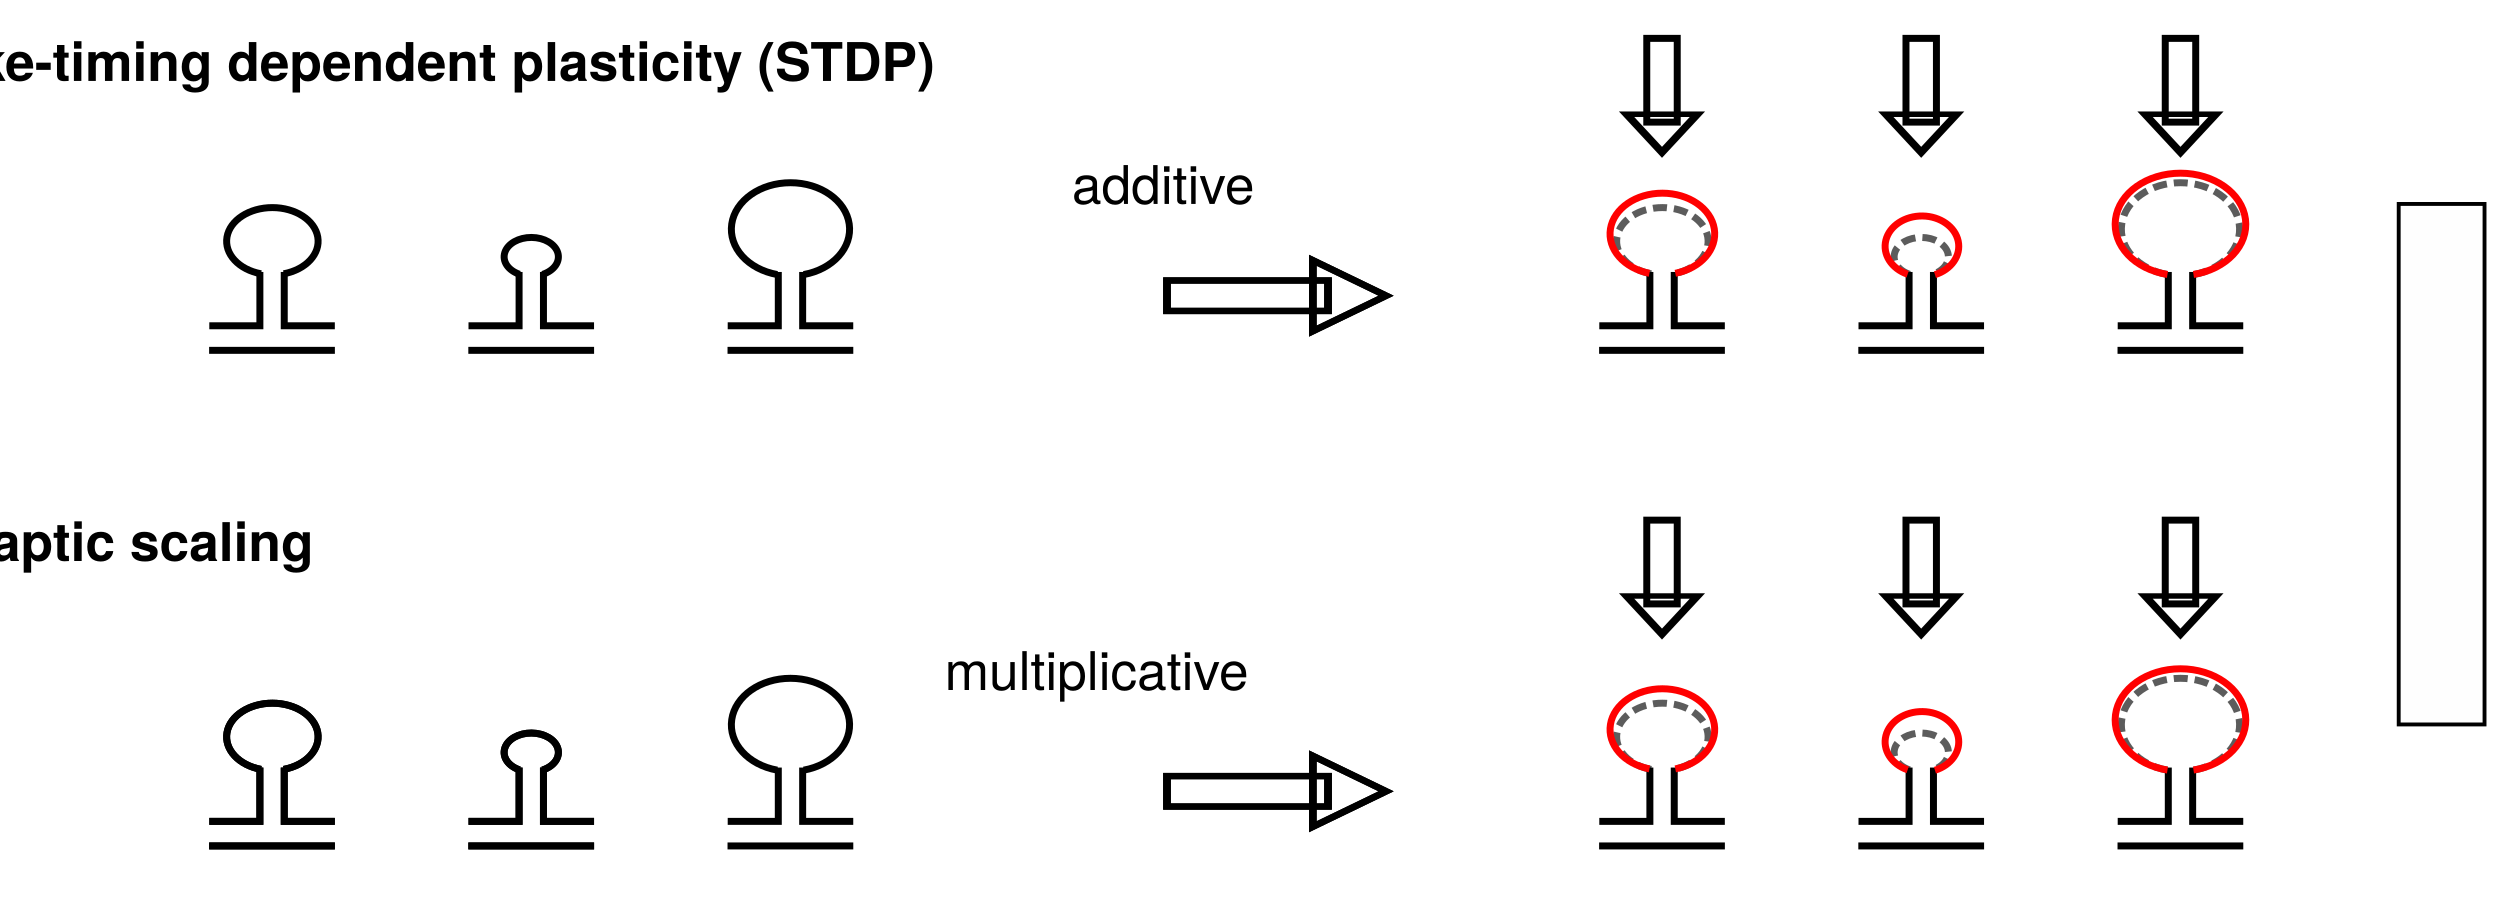
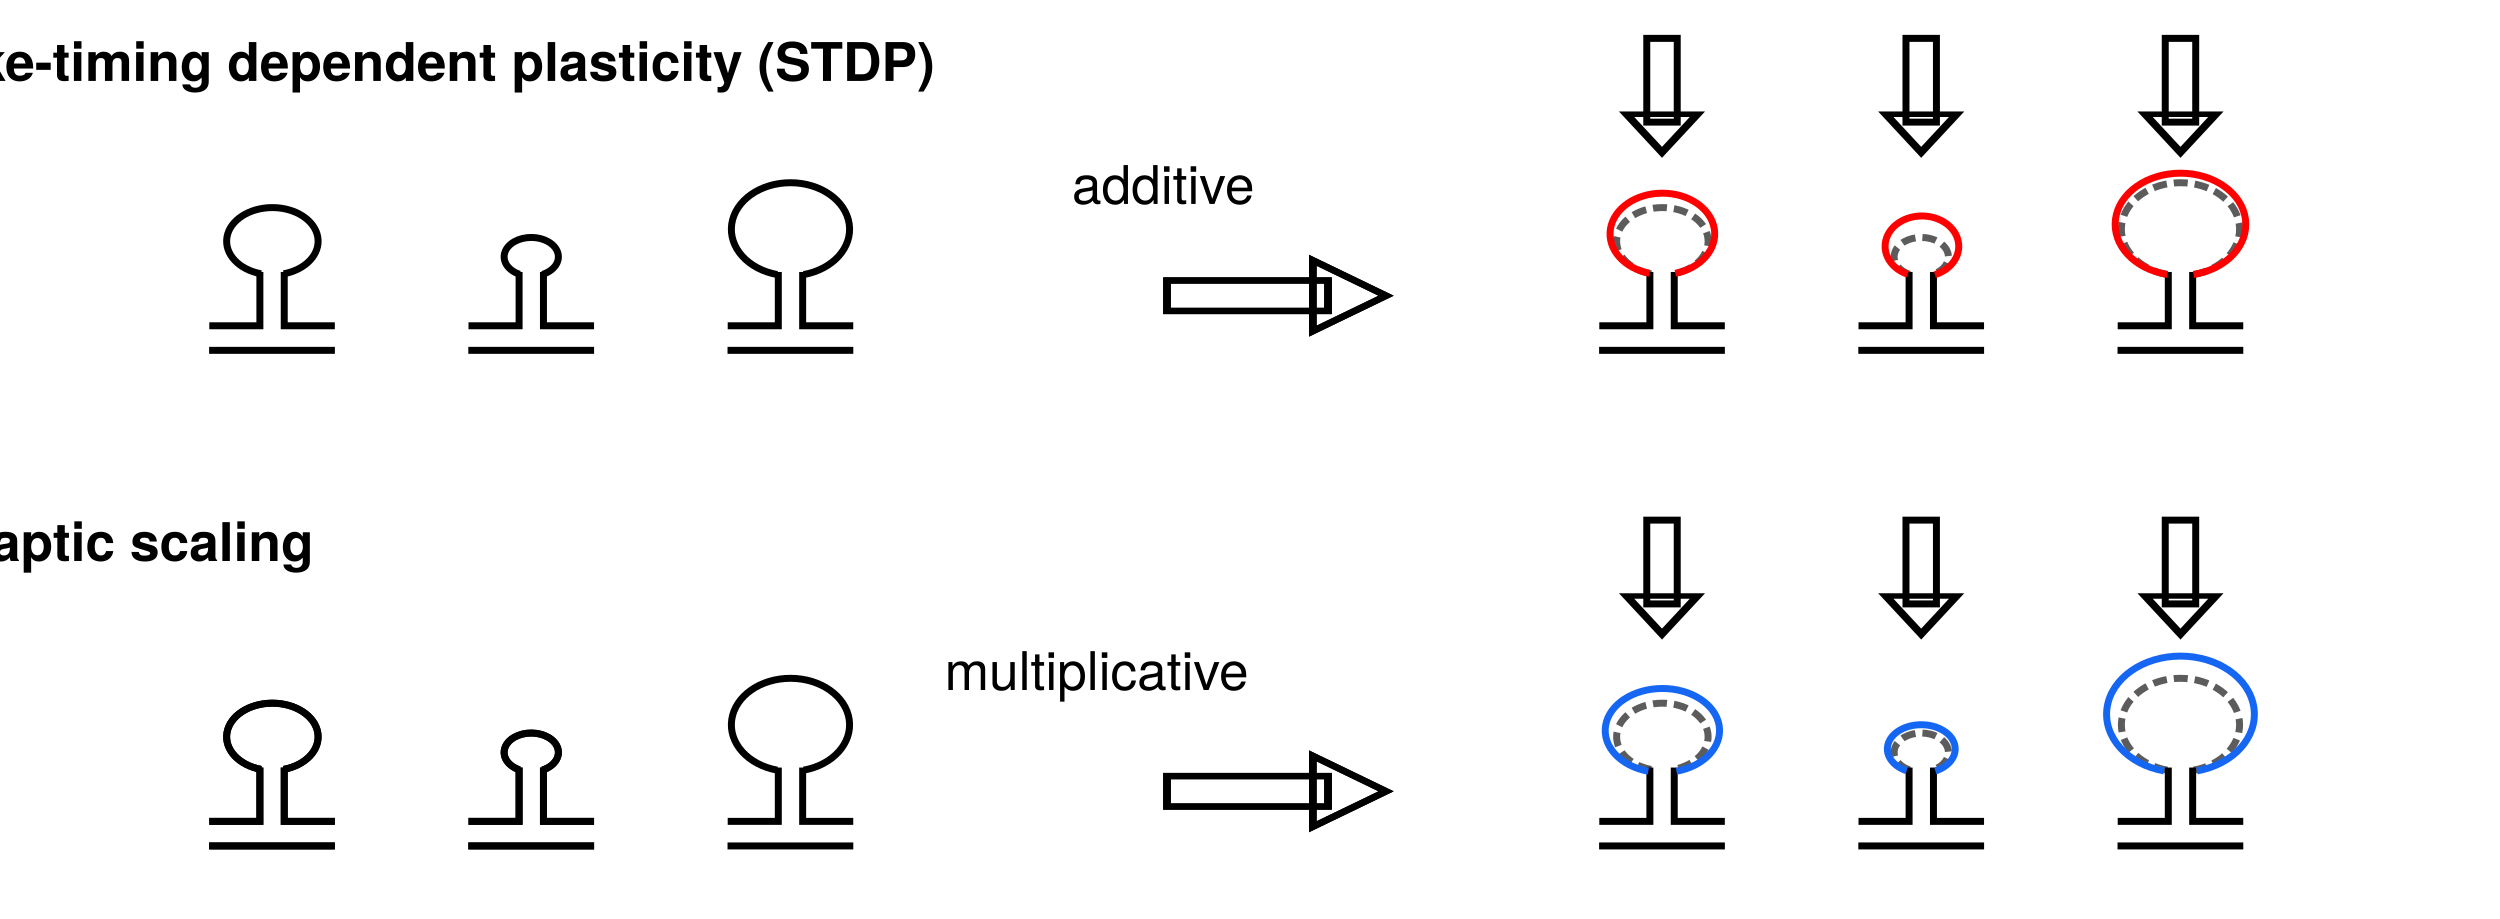
<svg xmlns="http://www.w3.org/2000/svg" width="182.024mm" height="66.858mm" viewBox="0 0 644.966 236.9" id="svg2" version="1.1">
  <defs id="defs4" />
  <g id="layer1" transform="translate(52.26362,-16.17087)">
    <g id="g6732" style="stroke-width:1.8;stroke-miterlimit:4;stroke-dasharray:none">
      <g transform="matrix(0.7774914,0,0,0.7774914,15.05505,16.19031)" id="g6609" style="stroke-width:2.315;stroke-miterlimit:4;stroke-dasharray:none">
        <path style="fill:none;fill-opacity:1;stroke:#000000;stroke-width:2.315;stroke-miterlimit:4;stroke-dasharray:none;stroke-opacity:1" id="path4165" d="M 0.043,90.831 A 15.179,11.161 0 0 1 -11.269,78.627 15.179,11.161 0 0 1 3.792,68.856 15.179,11.161 0 0 1 18.852,78.627 15.179,11.161 0 0 1 7.541,90.831" />
        <path style="fill:none;fill-rule:evenodd;stroke:#000000;stroke-width:2.315;stroke-linecap:butt;stroke-linejoin:miter;stroke-opacity:1;stroke-miterlimit:4;stroke-dasharray:none" d="m -17.139,108.076 16.786,0 0,-17.857" id="path4169" />
        <path id="path4171" d="m 24.516,108.076 -16.786,0 0,-17.857" style="fill:none;fill-rule:evenodd;stroke:#000000;stroke-width:2.315;stroke-linecap:butt;stroke-linejoin:miter;stroke-opacity:1;stroke-miterlimit:4;stroke-dasharray:none" />
        <path style="fill:none;fill-rule:evenodd;stroke:#000000;stroke-width:2.315;stroke-linecap:butt;stroke-linejoin:miter;stroke-opacity:1;stroke-miterlimit:4;stroke-dasharray:none" d="m -17.2,116.227 41.732,0" id="path4211" />
      </g>
    </g>
    <g id="g6265" transform="matrix(0.6221056,0,0,0.5117354,125.0315,17.87921)" style="stroke-width:3.19;stroke-miterlimit:4;stroke-dasharray:none">
      <path transform="matrix(0.9449459,0,0,0.9616627,16.42903,5.072466)" d="m 289.312,146.285 -32.147,18.56 0,-37.121 z" id="path6259" style="opacity:1;fill:none;fill-opacity:1;stroke:#000000;stroke-width:3.347;stroke-linecap:square;stroke-miterlimit:4;stroke-dasharray:none;stroke-opacity:1" />
      <rect y="138.071" x="198.952" height="15.357" width="66.786" id="rect6263" style="opacity:1;fill:none;fill-opacity:1;stroke:#000000;stroke-width:3.19;stroke-linecap:square;stroke-miterlimit:4;stroke-dasharray:none;stroke-opacity:1" />
    </g>
    <g id="g7195" style="stroke-width:1.8;stroke-miterlimit:4;stroke-dasharray:none">
      <g transform="translate(52.23143,-9.213925)" id="g6283" style="stroke-width:1.8;stroke-miterlimit:4;stroke-dasharray:none">
        <path transform="matrix(0,0.3057239,-0.4921169,0,396.2677,-23.76451)" d="m 289.312,146.285 -32.147,18.56 0,-37.121 z" id="path6277" style="opacity:1;fill:none;fill-opacity:1;stroke:#000000;stroke-width:4.641;stroke-linecap:square;stroke-miterlimit:4;stroke-dasharray:none;stroke-opacity:1" />
        <rect y="-328.208" x="35.288" height="7.859" width="21.608" id="rect6279" style="opacity:1;fill:none;fill-opacity:1;stroke:#000000;stroke-width:1.8;stroke-linecap:square;stroke-miterlimit:4;stroke-dasharray:none;stroke-opacity:1" transform="matrix(0,1,-1,0,0,0)" />
      </g>
      <g transform="translate(119.1038,-9.213925)" id="g6287" style="stroke-width:1.8;stroke-miterlimit:4;stroke-dasharray:none">
        <path style="opacity:1;fill:none;fill-opacity:1;stroke:#000000;stroke-width:4.641;stroke-linecap:square;stroke-miterlimit:4;stroke-dasharray:none;stroke-opacity:1" id="path6289" d="m 289.312,146.285 -32.147,18.56 0,-37.121 z" transform="matrix(0,0.3057239,-0.4921169,0,396.2677,-23.76451)" />
        <rect transform="matrix(0,1,-1,0,0,0)" style="opacity:1;fill:none;fill-opacity:1;stroke:#000000;stroke-width:1.8;stroke-linecap:square;stroke-miterlimit:4;stroke-dasharray:none;stroke-opacity:1" id="rect6291" width="21.608" height="7.859" x="35.288" y="-328.208" />
      </g>
      <g id="g6293" transform="translate(185.9936,-9.213925)" style="stroke-width:1.8;stroke-miterlimit:4;stroke-dasharray:none">
        <path transform="matrix(0,0.3057239,-0.4921169,0,396.2677,-23.76451)" d="m 289.312,146.285 -32.147,18.56 0,-37.121 z" id="path6295" style="opacity:1;fill:none;fill-opacity:1;stroke:#000000;stroke-width:4.641;stroke-linecap:square;stroke-miterlimit:4;stroke-dasharray:none;stroke-opacity:1" />
        <rect y="-328.208" x="35.288" height="7.859" width="21.608" id="rect6297" style="opacity:1;fill:none;fill-opacity:1;stroke:#000000;stroke-width:1.8;stroke-linecap:square;stroke-miterlimit:4;stroke-dasharray:none;stroke-opacity:1" transform="matrix(0,1,-1,0,0,0)" />
      </g>
    </g>
    <text xml:space="preserve" style="font-style:normal;font-weight:normal;font-size:40px;line-height:125%;font-family:sans-serif;letter-spacing:0px;word-spacing:0px;fill:#000000;fill-opacity:1;stroke:none;stroke-width:1px;stroke-linecap:butt;stroke-linejoin:miter;stroke-opacity:1" x="1.175" y="160.911" id="text6317">
      <tspan x="1.175" y="160.911" id="tspan6321" style="font-style:normal;font-variant:normal;font-weight:bold;font-stretch:normal;font-size:13.75px;font-family:'TeX Gyre Heros';-inkscape-font-specification:'TeX Gyre Heros';text-align:center;text-anchor:middle">synaptic scaling</tspan>
    </text>
    <text id="text6325" y="37.045" x="81.338" style="font-style:normal;font-weight:normal;font-size:40px;line-height:125%;font-family:sans-serif;letter-spacing:0px;word-spacing:0px;fill:#000000;fill-opacity:1;stroke:none;stroke-width:1px;stroke-linecap:butt;stroke-linejoin:miter;stroke-opacity:1" xml:space="preserve">
      <tspan style="font-style:normal;font-variant:normal;font-weight:bold;font-stretch:normal;font-size:13.75px;font-family:'TeX Gyre Heros';-inkscape-font-specification:'TeX Gyre Heros';text-align:center;text-anchor:middle" id="tspan6327" y="37.045" x="81.338">spike-timing dependent plasticity (STDP)</tspan>
    </text>
-     <rect style="opacity:1;fill:#000000;fill-opacity:0.007;stroke:#000000;stroke-width:1;stroke-linecap:square;stroke-miterlimit:4;stroke-dasharray:none;stroke-opacity:1" id="rect6575" width="22.143" height="134.286" x="566.572" y="68.785" />
    <text xml:space="preserve" style="font-style:normal;font-weight:normal;font-size:40px;line-height:125%;font-family:sans-serif;letter-spacing:0px;word-spacing:0px;fill:#000000;fill-opacity:1;stroke:none;stroke-width:1px;stroke-linecap:butt;stroke-linejoin:miter;stroke-opacity:1" x="273.828" y="68.79" id="text6583">
      <tspan x="273.828" y="68.79" id="tspan6585" style="font-style:normal;font-variant:normal;font-weight:normal;font-stretch:normal;font-size:13.75px;font-family:'TeX Gyre Heros';-inkscape-font-specification:'TeX Gyre Heros';text-align:center;text-anchor:middle">additive</tspan>
    </text>
    <text id="text6587" y="194.187" x="267.052" style="font-style:normal;font-weight:normal;font-size:40px;line-height:125%;font-family:sans-serif;letter-spacing:0px;word-spacing:0px;fill:#000000;fill-opacity:1;stroke:none;stroke-width:1px;stroke-linecap:butt;stroke-linejoin:miter;stroke-opacity:1" xml:space="preserve">
      <tspan style="font-style:normal;font-variant:normal;font-weight:normal;font-stretch:normal;font-size:13.75px;font-family:'TeX Gyre Heros';-inkscape-font-specification:'TeX Gyre Heros';text-align:center;text-anchor:middle" id="tspan6589" y="194.187" x="267.052">multiplicative</tspan>
      <tspan style="font-style:normal;font-variant:normal;font-weight:normal;font-stretch:normal;font-size:13.75px;font-family:'TeX Gyre Heros';-inkscape-font-specification:'TeX Gyre Heros';text-align:center;text-anchor:middle" y="211.375" x="267.052" id="tspan6591" />
    </text>
    <g id="g6725" transform="translate(0,-2.5354539e-6)" style="stroke-width:1.8;stroke-miterlimit:4;stroke-dasharray:none">
      <path style="fill:none;fill-opacity:1;stroke:#000000;stroke-width:1.8;stroke-miterlimit:4;stroke-dasharray:none;stroke-opacity:1" id="path6617" d="m 81.776,86.938 a 7,5 0 0 1 -3.801,-5.638 7,5 0 0 1 6.881,-3.873 7,5 0 0 1 6.785,3.958 7,5 0 0 1 -3.938,5.59" />
      <g id="g6639" style="stroke-width:1.8;stroke-miterlimit:4;stroke-dasharray:none">
        <path id="path6619" d="m 68.602,100.219 13.051,0 0,-13.884" style="fill:none;fill-rule:evenodd;stroke:#000000;stroke-width:1.8;stroke-linecap:butt;stroke-linejoin:miter;stroke-opacity:1;stroke-miterlimit:4;stroke-dasharray:none" />
        <path style="fill:none;fill-rule:evenodd;stroke:#000000;stroke-width:1.8;stroke-linecap:butt;stroke-linejoin:miter;stroke-opacity:1;stroke-miterlimit:4;stroke-dasharray:none" d="m 100.989,100.219 -13.051,0 0,-13.884" id="path6621" />
      </g>
      <path style="fill:none;fill-rule:evenodd;stroke:#000000;stroke-width:1.8;stroke-linecap:butt;stroke-linejoin:miter;stroke-opacity:1;stroke-miterlimit:4;stroke-dasharray:none" d="m 68.555,106.556 32.446,0" id="path6623" />
    </g>
    <g id="g6718" transform="translate(0,-2.5354539e-6)" style="stroke-width:1.8;stroke-miterlimit:4;stroke-dasharray:none">
      <path style="fill:none;fill-opacity:1;stroke:#000000;stroke-width:1.8;stroke-miterlimit:4;stroke-dasharray:none;stroke-opacity:1" id="path6627" d="m 148.263,87.006 a 15.25,12 0 0 1 -11.749,-13.045 15.25,12 0 0 1 15.153,-10.652 15.25,12 0 0 1 15.153,10.652 15.25,12 0 0 1 -11.749,13.045" />
      <g id="g6647" style="stroke-width:1.8;stroke-miterlimit:4;stroke-dasharray:none">
        <path id="path6629" d="m 135.474,100.219 13.051,0 0,-13.884" style="fill:none;fill-rule:evenodd;stroke:#000000;stroke-width:1.8;stroke-linecap:butt;stroke-linejoin:miter;stroke-opacity:1;stroke-miterlimit:4;stroke-dasharray:none" />
        <path style="fill:none;fill-rule:evenodd;stroke:#000000;stroke-width:1.8;stroke-linecap:butt;stroke-linejoin:miter;stroke-opacity:1;stroke-miterlimit:4;stroke-dasharray:none" d="m 167.861,100.219 -13.051,0 0,-13.884" id="path6631" />
      </g>
      <path style="fill:none;fill-rule:evenodd;stroke:#000000;stroke-width:1.8;stroke-linecap:butt;stroke-linejoin:miter;stroke-opacity:1;stroke-miterlimit:4;stroke-dasharray:none" d="m 135.427,106.556 32.446,0" id="path6633" />
    </g>
    <path d="m 373.692,86.811 a 11.801,8.677 0 0 1 -8.795,-9.489 11.801,8.677 0 0 1 11.709,-7.597 11.801,8.677 0 0 1 11.709,7.597 11.801,8.677 0 0 1 -8.795,9.489" id="path6676" style="opacity:0.638;fill:none;fill-opacity:1;stroke:#000000;stroke-width:1.8;stroke-miterlimit:4;stroke-dasharray:3.6,1.8;stroke-dashoffset:0;stroke-opacity:1" />
    <path id="path6678" d="m 360.334,100.219 13.051,0 0,-13.884" style="fill:none;fill-rule:evenodd;stroke:#000000;stroke-width:1.8;stroke-linecap:butt;stroke-linejoin:miter;stroke-miterlimit:4;stroke-dasharray:none;stroke-opacity:1" />
    <path style="fill:none;fill-rule:evenodd;stroke:#000000;stroke-width:1.8;stroke-linecap:butt;stroke-linejoin:miter;stroke-miterlimit:4;stroke-dasharray:none;stroke-opacity:1" d="m 392.721,100.219 -13.051,0 0,-13.884" id="path6680" />
    <path id="path6682" d="m 360.286,106.556 32.446,0" style="fill:none;fill-rule:evenodd;stroke:#000000;stroke-width:1.8;stroke-linecap:butt;stroke-linejoin:miter;stroke-miterlimit:4;stroke-dasharray:none;stroke-opacity:1" />
    <path style="opacity:1;fill:none;fill-opacity:1;stroke:#ff0000;stroke-width:1.8;stroke-miterlimit:4;stroke-dasharray:none;stroke-dashoffset:0;stroke-opacity:1" id="path6743" d="m 373.273,86.683 a 13.5,10.5 0 0 1 -10.061,-11.482 13.5,10.5 0 0 1 13.395,-9.193 13.5,10.5 0 0 1 13.395,9.193 13.5,10.5 0 0 1 -10.061,11.482" />
    <path style="opacity:0.638;fill:none;fill-opacity:1;stroke:#000000;stroke-width:1.8;stroke-miterlimit:4;stroke-dasharray:3.6,1.8;stroke-dashoffset:0;stroke-opacity:1" id="path6684" d="m 440.38,86.938 a 7,5 0 0 1 -3.801,-5.638 7,5 0 0 1 6.881,-3.873 7,5 0 0 1 6.785,3.958 7,5 0 0 1 -3.938,5.59" />
    <g style="stroke-width:1.8;stroke-miterlimit:4;stroke-dasharray:none" id="g6686" transform="translate(358.6042,-5e-6)">
      <path id="path6688" d="m 68.602,100.219 13.051,0 0,-13.884" style="fill:none;fill-rule:evenodd;stroke:#000000;stroke-width:1.8;stroke-linecap:butt;stroke-linejoin:miter;stroke-miterlimit:4;stroke-dasharray:none;stroke-opacity:1" />
      <path style="fill:none;fill-rule:evenodd;stroke:#000000;stroke-width:1.8;stroke-linecap:butt;stroke-linejoin:miter;stroke-miterlimit:4;stroke-dasharray:none;stroke-opacity:1" d="m 100.989,100.219 -13.051,0 0,-13.884" id="path6690" />
    </g>
    <path style="fill:none;fill-rule:evenodd;stroke:#000000;stroke-width:1.8;stroke-linecap:butt;stroke-linejoin:miter;stroke-miterlimit:4;stroke-dasharray:none;stroke-opacity:1" d="m 427.159,106.556 32.446,0" id="path6692" />
    <path d="m 439.885,86.93 a 9.5,7.826 0 0 1 -5.611,-8.832 9.5,7.826 0 0 1 9.469,-6.206 9.5,7.826 0 0 1 9.186,6.489 9.5,7.826 0 0 1 -6.001,8.656" id="path6750" style="opacity:1;fill:none;fill-opacity:1;stroke:#ff0000;stroke-width:1.8;stroke-miterlimit:4;stroke-dasharray:none;stroke-dashoffset:0;stroke-opacity:1" />
    <path style="opacity:0.638;fill:none;fill-opacity:1;stroke:#000000;stroke-width:1.8;stroke-miterlimit:4;stroke-dasharray:3.6,1.8;stroke-dashoffset:0;stroke-opacity:1" id="path6694" d="M 506.867,87.006 A 15.25,12 0 0 1 495.118,73.961 15.25,12 0 0 1 510.272,63.309 15.25,12 0 0 1 525.425,73.961 15.25,12 0 0 1 513.676,87.006" />
    <g style="stroke-width:1.8;stroke-miterlimit:4;stroke-dasharray:none" id="g6696" transform="translate(358.6042,-5e-6)">
      <path id="path6698" d="m 135.474,100.219 13.051,0 0,-13.884" style="fill:none;fill-rule:evenodd;stroke:#000000;stroke-width:1.8;stroke-linecap:butt;stroke-linejoin:miter;stroke-miterlimit:4;stroke-dasharray:none;stroke-opacity:1" />
      <path style="fill:none;fill-rule:evenodd;stroke:#000000;stroke-width:1.8;stroke-linecap:butt;stroke-linejoin:miter;stroke-miterlimit:4;stroke-dasharray:none;stroke-opacity:1" d="m 167.861,100.219 -13.051,0 0,-13.884" id="path6700" />
    </g>
    <path style="fill:none;fill-rule:evenodd;stroke:#000000;stroke-width:1.8;stroke-linecap:butt;stroke-linejoin:miter;stroke-miterlimit:4;stroke-dasharray:none;stroke-opacity:1" d="m 494.031,106.556 32.446,0" id="path6702" />
    <path d="M 506.917,86.978 A 16.85,13.196 0 0 1 493.506,72.726 16.85,13.196 0 0 1 510.272,60.85 16.85,13.196 0 0 1 527.037,72.726 16.85,13.196 0 0 1 513.626,86.978" id="path6869" style="opacity:1;fill:none;fill-opacity:1;stroke:#ff0000;stroke-width:1.8;stroke-miterlimit:4;stroke-dasharray:none;stroke-dashoffset:0;stroke-opacity:1" />
    <g style="stroke-width:3.19;stroke-miterlimit:4;stroke-dasharray:none" transform="matrix(0.6221056,0,0,0.5117354,125.0315,17.87921)" id="g6955">
      <path style="opacity:1;fill:none;fill-opacity:1;stroke:#000000;stroke-width:3.347;stroke-linecap:square;stroke-miterlimit:4;stroke-dasharray:none;stroke-opacity:1" id="path6957" d="m 289.312,146.285 -32.147,18.56 0,-37.121 z" transform="matrix(0.9449459,0,0,0.9616627,16.42903,5.072466)" />
      <rect style="opacity:1;fill:none;fill-opacity:1;stroke:#000000;stroke-width:3.19;stroke-linecap:square;stroke-miterlimit:4;stroke-dasharray:none;stroke-opacity:1" id="rect6959" width="66.786" height="15.357" x="198.952" y="138.071" />
    </g>
    <g style="stroke-width:1.8;stroke-miterlimit:4;stroke-dasharray:none" id="g7025" transform="translate(0,127.8571)">
      <g style="stroke-width:2.315;stroke-miterlimit:4;stroke-dasharray:none" id="g7027" transform="matrix(0.7774914,0,0,0.7774914,15.05505,16.19031)">
        <path d="M 0.043,90.831 A 15.179,11.161 0 0 1 -11.269,78.627 15.179,11.161 0 0 1 3.792,68.856 15.179,11.161 0 0 1 18.852,78.627 15.179,11.161 0 0 1 7.541,90.831" id="path7029" style="fill:none;fill-opacity:1;stroke:#000000;stroke-width:2.315;stroke-miterlimit:4;stroke-dasharray:none;stroke-opacity:1" />
        <path id="path7031" d="m -17.139,108.076 16.786,0 0,-17.857" style="fill:none;fill-rule:evenodd;stroke:#000000;stroke-width:2.315;stroke-linecap:butt;stroke-linejoin:miter;stroke-miterlimit:4;stroke-dasharray:none;stroke-opacity:1" />
        <path style="fill:none;fill-rule:evenodd;stroke:#000000;stroke-width:2.315;stroke-linecap:butt;stroke-linejoin:miter;stroke-miterlimit:4;stroke-dasharray:none;stroke-opacity:1" d="m 24.516,108.076 -16.786,0 0,-17.857" id="path7033" />
        <path id="path7035" d="m -17.2,116.227 41.732,0" style="fill:none;fill-rule:evenodd;stroke:#000000;stroke-width:2.315;stroke-linecap:butt;stroke-linejoin:miter;stroke-miterlimit:4;stroke-dasharray:none;stroke-opacity:1" />
      </g>
    </g>
    <g style="stroke-width:3.19;stroke-miterlimit:4;stroke-dasharray:none" transform="matrix(0.6221056,0,0,0.5117354,125.0315,145.7363)" id="g7037">
      <path style="opacity:1;fill:none;fill-opacity:1;stroke:#000000;stroke-width:3.347;stroke-linecap:square;stroke-miterlimit:4;stroke-dasharray:none;stroke-opacity:1" id="path7039" d="m 289.312,146.285 -32.147,18.56 0,-37.121 z" transform="matrix(0.9449459,0,0,0.9616627,16.42903,5.072466)" />
      <rect style="opacity:1;fill:none;fill-opacity:1;stroke:#000000;stroke-width:3.19;stroke-linecap:square;stroke-miterlimit:4;stroke-dasharray:none;stroke-opacity:1" id="rect7041" width="66.786" height="15.357" x="198.952" y="138.071" />
    </g>
    <g style="stroke-width:1.8;stroke-miterlimit:4;stroke-dasharray:none" transform="translate(0,127.8571)" id="g7043">
      <path d="m 81.776,86.938 a 7,5 0 0 1 -3.801,-5.638 7,5 0 0 1 6.881,-3.873 7,5 0 0 1 6.785,3.958 7,5 0 0 1 -3.938,5.59" id="path7045" style="fill:none;fill-opacity:1;stroke:#000000;stroke-width:1.8;stroke-miterlimit:4;stroke-dasharray:none;stroke-opacity:1" />
      <g style="stroke-width:1.8;stroke-miterlimit:4;stroke-dasharray:none" id="g7047">
        <path style="fill:none;fill-rule:evenodd;stroke:#000000;stroke-width:1.8;stroke-linecap:butt;stroke-linejoin:miter;stroke-miterlimit:4;stroke-dasharray:none;stroke-opacity:1" d="m 68.602,100.219 13.051,0 0,-13.884" id="path7049" />
        <path id="path7051" d="m 100.989,100.219 -13.051,0 0,-13.884" style="fill:none;fill-rule:evenodd;stroke:#000000;stroke-width:1.8;stroke-linecap:butt;stroke-linejoin:miter;stroke-miterlimit:4;stroke-dasharray:none;stroke-opacity:1" />
      </g>
      <path id="path7053" d="m 68.555,106.556 32.446,0" style="fill:none;fill-rule:evenodd;stroke:#000000;stroke-width:1.8;stroke-linecap:butt;stroke-linejoin:miter;stroke-miterlimit:4;stroke-dasharray:none;stroke-opacity:1" />
    </g>
    <g style="stroke-width:1.8;stroke-miterlimit:4;stroke-dasharray:none" id="g7055" transform="translate(0,127.8571)">
      <g style="stroke-width:2.315;stroke-miterlimit:4;stroke-dasharray:none" transform="matrix(0.7774914,0,0,0.7774914,15.05505,16.19031)" id="g7057">
        <path style="fill:none;fill-opacity:1;stroke:#000000;stroke-width:2.315;stroke-miterlimit:4;stroke-dasharray:none;stroke-opacity:1" id="path7059" d="M 0.043,90.831 A 15.179,11.161 0 0 1 -11.269,78.627 15.179,11.161 0 0 1 3.792,68.856 15.179,11.161 0 0 1 18.852,78.627 15.179,11.161 0 0 1 7.541,90.831" />
        <path style="fill:none;fill-rule:evenodd;stroke:#000000;stroke-width:2.315;stroke-linecap:butt;stroke-linejoin:miter;stroke-miterlimit:4;stroke-dasharray:none;stroke-opacity:1" d="m -17.139,108.076 16.786,0 0,-17.857" id="path7061" />
        <path id="path7063" d="m 24.516,108.076 -16.786,0 0,-17.857" style="fill:none;fill-rule:evenodd;stroke:#000000;stroke-width:2.315;stroke-linecap:butt;stroke-linejoin:miter;stroke-miterlimit:4;stroke-dasharray:none;stroke-opacity:1" />
        <path style="fill:none;fill-rule:evenodd;stroke:#000000;stroke-width:2.315;stroke-linecap:butt;stroke-linejoin:miter;stroke-miterlimit:4;stroke-dasharray:none;stroke-opacity:1" d="m -17.2,116.227 41.732,0" id="path7065" />
      </g>
    </g>
    <g id="g7067" transform="matrix(0.6221056,0,0,0.5117354,125.0315,145.7363)" style="stroke-width:3.19;stroke-miterlimit:4;stroke-dasharray:none">
      <path transform="matrix(0.9449459,0,0,0.9616627,16.42903,5.072466)" d="m 289.312,146.285 -32.147,18.56 0,-37.121 z" id="path7069" style="opacity:1;fill:none;fill-opacity:1;stroke:#000000;stroke-width:3.347;stroke-linecap:square;stroke-miterlimit:4;stroke-dasharray:none;stroke-opacity:1" />
      <rect y="138.071" x="198.952" height="15.357" width="66.786" id="rect7071" style="opacity:1;fill:none;fill-opacity:1;stroke:#000000;stroke-width:3.19;stroke-linecap:square;stroke-miterlimit:4;stroke-dasharray:none;stroke-opacity:1" />
    </g>
    <g style="stroke-width:1.8;stroke-miterlimit:4;stroke-dasharray:none" id="g7073" transform="translate(0,127.8571)">
      <path style="fill:none;fill-opacity:1;stroke:#000000;stroke-width:1.8;stroke-miterlimit:4;stroke-dasharray:none;stroke-opacity:1" id="path7075" d="m 81.776,86.938 a 7,5 0 0 1 -3.801,-5.638 7,5 0 0 1 6.881,-3.873 7,5 0 0 1 6.785,3.958 7,5 0 0 1 -3.938,5.59" />
      <g style="stroke-width:1.8;stroke-miterlimit:4;stroke-dasharray:none" id="g7077">
        <path id="path7079" d="m 68.602,100.219 13.051,0 0,-13.884" style="fill:none;fill-rule:evenodd;stroke:#000000;stroke-width:1.8;stroke-linecap:butt;stroke-linejoin:miter;stroke-miterlimit:4;stroke-dasharray:none;stroke-opacity:1" />
        <path style="fill:none;fill-rule:evenodd;stroke:#000000;stroke-width:1.8;stroke-linecap:butt;stroke-linejoin:miter;stroke-miterlimit:4;stroke-dasharray:none;stroke-opacity:1" d="m 100.989,100.219 -13.051,0 0,-13.884" id="path7081" />
      </g>
      <path style="fill:none;fill-rule:evenodd;stroke:#000000;stroke-width:1.8;stroke-linecap:butt;stroke-linejoin:miter;stroke-miterlimit:4;stroke-dasharray:none;stroke-opacity:1" d="m 68.555,106.556 32.446,0" id="path7083" />
    </g>
    <g style="stroke-width:1.8;stroke-miterlimit:4;stroke-dasharray:none" id="g7085" transform="translate(0,127.8571)">
      <path style="fill:none;fill-opacity:1;stroke:#000000;stroke-width:1.8;stroke-miterlimit:4;stroke-dasharray:none;stroke-opacity:1" id="path7087" d="m 148.263,87.006 a 15.25,12 0 0 1 -11.749,-13.045 15.25,12 0 0 1 15.153,-10.652 15.25,12 0 0 1 15.153,10.652 15.25,12 0 0 1 -11.749,13.045" />
      <g style="stroke-width:1.8;stroke-miterlimit:4;stroke-dasharray:none" id="g7089">
        <path id="path7091" d="m 135.474,100.219 13.051,0 0,-13.884" style="fill:none;fill-rule:evenodd;stroke:#000000;stroke-width:1.8;stroke-linecap:butt;stroke-linejoin:miter;stroke-miterlimit:4;stroke-dasharray:none;stroke-opacity:1" />
        <path style="fill:none;fill-rule:evenodd;stroke:#000000;stroke-width:1.8;stroke-linecap:butt;stroke-linejoin:miter;stroke-miterlimit:4;stroke-dasharray:none;stroke-opacity:1" d="m 167.861,100.219 -13.051,0 0,-13.884" id="path7093" />
      </g>
      <path style="fill:none;fill-rule:evenodd;stroke:#000000;stroke-width:1.8;stroke-linecap:butt;stroke-linejoin:miter;stroke-miterlimit:4;stroke-dasharray:none;stroke-opacity:1" d="m 135.427,106.556 32.446,0" id="path7095" />
    </g>
    <path d="m 373.692,214.668 a 11.801,8.677 0 0 1 -8.795,-9.489 11.801,8.677 0 0 1 11.709,-7.597 11.801,8.677 0 0 1 11.709,7.597 11.801,8.677 0 0 1 -8.795,9.489" id="path7099" style="opacity:0.638;fill:none;fill-opacity:1;stroke:#000000;stroke-width:1.8;stroke-miterlimit:4;stroke-dasharray:3.6,1.8;stroke-dashoffset:0;stroke-opacity:1" />
    <path id="path7101" d="m 360.334,228.076 13.051,0 0,-13.884" style="fill:none;fill-rule:evenodd;stroke:#000000;stroke-width:1.8;stroke-linecap:butt;stroke-linejoin:miter;stroke-miterlimit:4;stroke-dasharray:none;stroke-opacity:1" />
    <path style="fill:none;fill-rule:evenodd;stroke:#000000;stroke-width:1.8;stroke-linecap:butt;stroke-linejoin:miter;stroke-miterlimit:4;stroke-dasharray:none;stroke-opacity:1" d="m 392.721,228.076 -13.051,0 0,-13.884" id="path7103" />
    <path id="path7105" d="m 360.286,234.413 32.446,0" style="fill:none;fill-rule:evenodd;stroke:#000000;stroke-width:1.8;stroke-linecap:butt;stroke-linejoin:miter;stroke-miterlimit:4;stroke-dasharray:none;stroke-opacity:1" />
-     <path style="opacity:1;fill:none;fill-opacity:1;stroke:#ff0000;stroke-width:1.8;stroke-miterlimit:4;stroke-dasharray:none;stroke-dashoffset:0;stroke-opacity:1" id="path7107" d="m 373.273,214.54 a 13.5,10.5 0 0 1 -10.061,-11.482 13.5,10.5 0 0 1 13.395,-9.193 13.5,10.5 0 0 1 13.395,9.193 13.5,10.5 0 0 1 -10.061,11.482" />
    <path style="opacity:0.638;fill:none;fill-opacity:1;stroke:#000000;stroke-width:1.8;stroke-miterlimit:4;stroke-dasharray:3.6,1.8;stroke-dashoffset:0;stroke-opacity:1" id="path7111" d="m 440.38,214.795 a 7,5 0 0 1 -3.801,-5.638 7,5 0 0 1 6.881,-3.873 7,5 0 0 1 6.785,3.958 7,5 0 0 1 -3.938,5.59" />
    <g id="g7113" transform="translate(358.6042,127.8571)" style="stroke-width:1.8;stroke-miterlimit:4;stroke-dasharray:none">
      <path id="path7115" d="m 68.602,100.219 13.051,0 0,-13.884" style="fill:none;fill-rule:evenodd;stroke:#000000;stroke-width:1.8;stroke-linecap:butt;stroke-linejoin:miter;stroke-miterlimit:4;stroke-dasharray:none;stroke-opacity:1" />
      <path style="fill:none;fill-rule:evenodd;stroke:#000000;stroke-width:1.8;stroke-linecap:butt;stroke-linejoin:miter;stroke-miterlimit:4;stroke-dasharray:none;stroke-opacity:1" d="m 100.989,100.219 -13.051,0 0,-13.884" id="path7117" />
    </g>
    <path style="fill:none;fill-rule:evenodd;stroke:#000000;stroke-width:1.8;stroke-linecap:butt;stroke-linejoin:miter;stroke-miterlimit:4;stroke-dasharray:none;stroke-opacity:1" d="m 427.159,234.413 32.446,0" id="path7119" />
-     <path d="m 439.885,214.787 a 9.5,7.826 0 0 1 -5.611,-8.832 9.5,7.826 0 0 1 9.469,-6.206 9.5,7.826 0 0 1 9.186,6.489 9.5,7.826 0 0 1 -6.001,8.656" id="path7121" style="opacity:1;fill:none;fill-opacity:1;stroke:#ff0000;stroke-width:1.8;stroke-miterlimit:4;stroke-dasharray:none;stroke-dashoffset:0;stroke-opacity:1" />
    <path style="opacity:0.638;fill:none;fill-opacity:1;stroke:#000000;stroke-width:1.8;stroke-miterlimit:4;stroke-dasharray:3.6,1.8;stroke-dashoffset:0;stroke-opacity:1" id="path7125" d="m 506.867,214.863 a 15.25,12 0 0 1 -11.749,-13.045 15.25,12 0 0 1 15.153,-10.652 15.25,12 0 0 1 15.153,10.652 15.25,12 0 0 1 -11.749,13.045" />
    <g id="g7127" transform="translate(358.6042,127.8571)" style="stroke-width:1.8;stroke-miterlimit:4;stroke-dasharray:none">
      <path id="path7129" d="m 135.474,100.219 13.051,0 0,-13.884" style="fill:none;fill-rule:evenodd;stroke:#000000;stroke-width:1.8;stroke-linecap:butt;stroke-linejoin:miter;stroke-miterlimit:4;stroke-dasharray:none;stroke-opacity:1" />
      <path style="fill:none;fill-rule:evenodd;stroke:#000000;stroke-width:1.8;stroke-linecap:butt;stroke-linejoin:miter;stroke-miterlimit:4;stroke-dasharray:none;stroke-opacity:1" d="m 167.861,100.219 -13.051,0 0,-13.884" id="path7131" />
    </g>
    <path style="fill:none;fill-rule:evenodd;stroke:#000000;stroke-width:1.8;stroke-linecap:butt;stroke-linejoin:miter;stroke-miterlimit:4;stroke-dasharray:none;stroke-opacity:1" d="m 494.031,234.413 32.446,0" id="path7133" />
-     <path d="m 506.917,214.835 a 16.85,13.196 0 0 1 -13.411,-14.252 16.85,13.196 0 0 1 16.765,-11.875 16.85,13.196 0 0 1 16.765,11.875 16.85,13.196 0 0 1 -13.411,14.252" id="path7135" style="opacity:1;fill:none;fill-opacity:1;stroke:#ff0000;stroke-width:1.8;stroke-miterlimit:4;stroke-dasharray:none;stroke-dashoffset:0;stroke-opacity:1" />
    <g id="g7206" transform="translate(0,124.2857)" style="stroke-width:1.8;stroke-miterlimit:4;stroke-dasharray:none">
      <g id="g7208" transform="translate(52.23143,-9.213925)" style="stroke-width:1.8;stroke-miterlimit:4;stroke-dasharray:none">
        <path style="opacity:1;fill:none;fill-opacity:1;stroke:#000000;stroke-width:4.641;stroke-linecap:square;stroke-miterlimit:4;stroke-dasharray:none;stroke-opacity:1" id="path7210" d="m 289.312,146.285 -32.147,18.56 0,-37.121 z" transform="matrix(0,0.3057239,-0.4921169,0,396.2677,-23.76451)" />
        <rect transform="matrix(0,1,-1,0,0,0)" style="opacity:1;fill:none;fill-opacity:1;stroke:#000000;stroke-width:1.8;stroke-linecap:square;stroke-miterlimit:4;stroke-dasharray:none;stroke-opacity:1" id="rect7212" width="21.608" height="7.859" x="35.288" y="-328.208" />
      </g>
      <g id="g7214" transform="translate(119.1038,-9.213925)" style="stroke-width:1.8;stroke-miterlimit:4;stroke-dasharray:none">
        <path transform="matrix(0,0.3057239,-0.4921169,0,396.2677,-23.76451)" d="m 289.312,146.285 -32.147,18.56 0,-37.121 z" id="path7216" style="opacity:1;fill:none;fill-opacity:1;stroke:#000000;stroke-width:4.641;stroke-linecap:square;stroke-miterlimit:4;stroke-dasharray:none;stroke-opacity:1" />
        <rect y="-328.208" x="35.288" height="7.859" width="21.608" id="rect7218" style="opacity:1;fill:none;fill-opacity:1;stroke:#000000;stroke-width:1.8;stroke-linecap:square;stroke-miterlimit:4;stroke-dasharray:none;stroke-opacity:1" transform="matrix(0,1,-1,0,0,0)" />
      </g>
      <g transform="translate(185.9936,-9.213925)" id="g7220" style="stroke-width:1.8;stroke-miterlimit:4;stroke-dasharray:none">
        <path style="opacity:1;fill:none;fill-opacity:1;stroke:#000000;stroke-width:4.641;stroke-linecap:square;stroke-miterlimit:4;stroke-dasharray:none;stroke-opacity:1" id="path7222" d="m 289.312,146.285 -32.147,18.56 0,-37.121 z" transform="matrix(0,0.3057239,-0.4921169,0,396.2677,-23.76451)" />
        <rect transform="matrix(0,1,-1,0,0,0)" style="opacity:1;fill:none;fill-opacity:1;stroke:#000000;stroke-width:1.8;stroke-linecap:square;stroke-miterlimit:4;stroke-dasharray:none;stroke-opacity:1" id="rect7224" width="21.608" height="7.859" x="35.288" y="-328.208" />
      </g>
    </g>
+     <path style="opacity:1;fill:none;fill-opacity:1;stroke:#1567f3;stroke-width:1.8;stroke-miterlimit:4;stroke-dasharray:none;stroke-dashoffset:0;stroke-opacity:1" id="path7415" d="m 372.964,215.15 a 14.752,10.847 0 0 1 -10.993,-11.861 14.752,10.847 0 0 1 14.637,-9.497 14.752,10.847 0 0 1 14.637,9.497 14.752,10.847 0 0 1 -10.993,11.861" />
+     <path d="m 506.016,215.057 a 19.062,15 0 0 1 -14.686,-16.306 19.062,15 0 0 1 18.942,-13.315 19.062,15 0 0 1 18.942,13.315 19.062,15 0 0 1 -14.686,16.306" id="path7419" style="opacity:1;fill:none;fill-opacity:1;stroke:#1567f3;stroke-width:1.8;stroke-miterlimit:4;stroke-dasharray:none;stroke-dashoffset:0;stroke-opacity:1" />
+     <path d="m 439.626,215.03 a 8.75,6.25 0 0 1 -4.751,-7.047 8.75,6.25 0 0 1 8.601,-4.841 8.75,6.25 0 0 1 8.482,4.948 8.75,6.25 0 0 1 -4.922,6.987" id="path7421" style="opacity:1;fill:none;fill-opacity:1;stroke:#1567f3;stroke-width:1.8;stroke-miterlimit:4;stroke-dasharray:none;stroke-dashoffset:0;stroke-opacity:1" />
  </g>
</svg>
